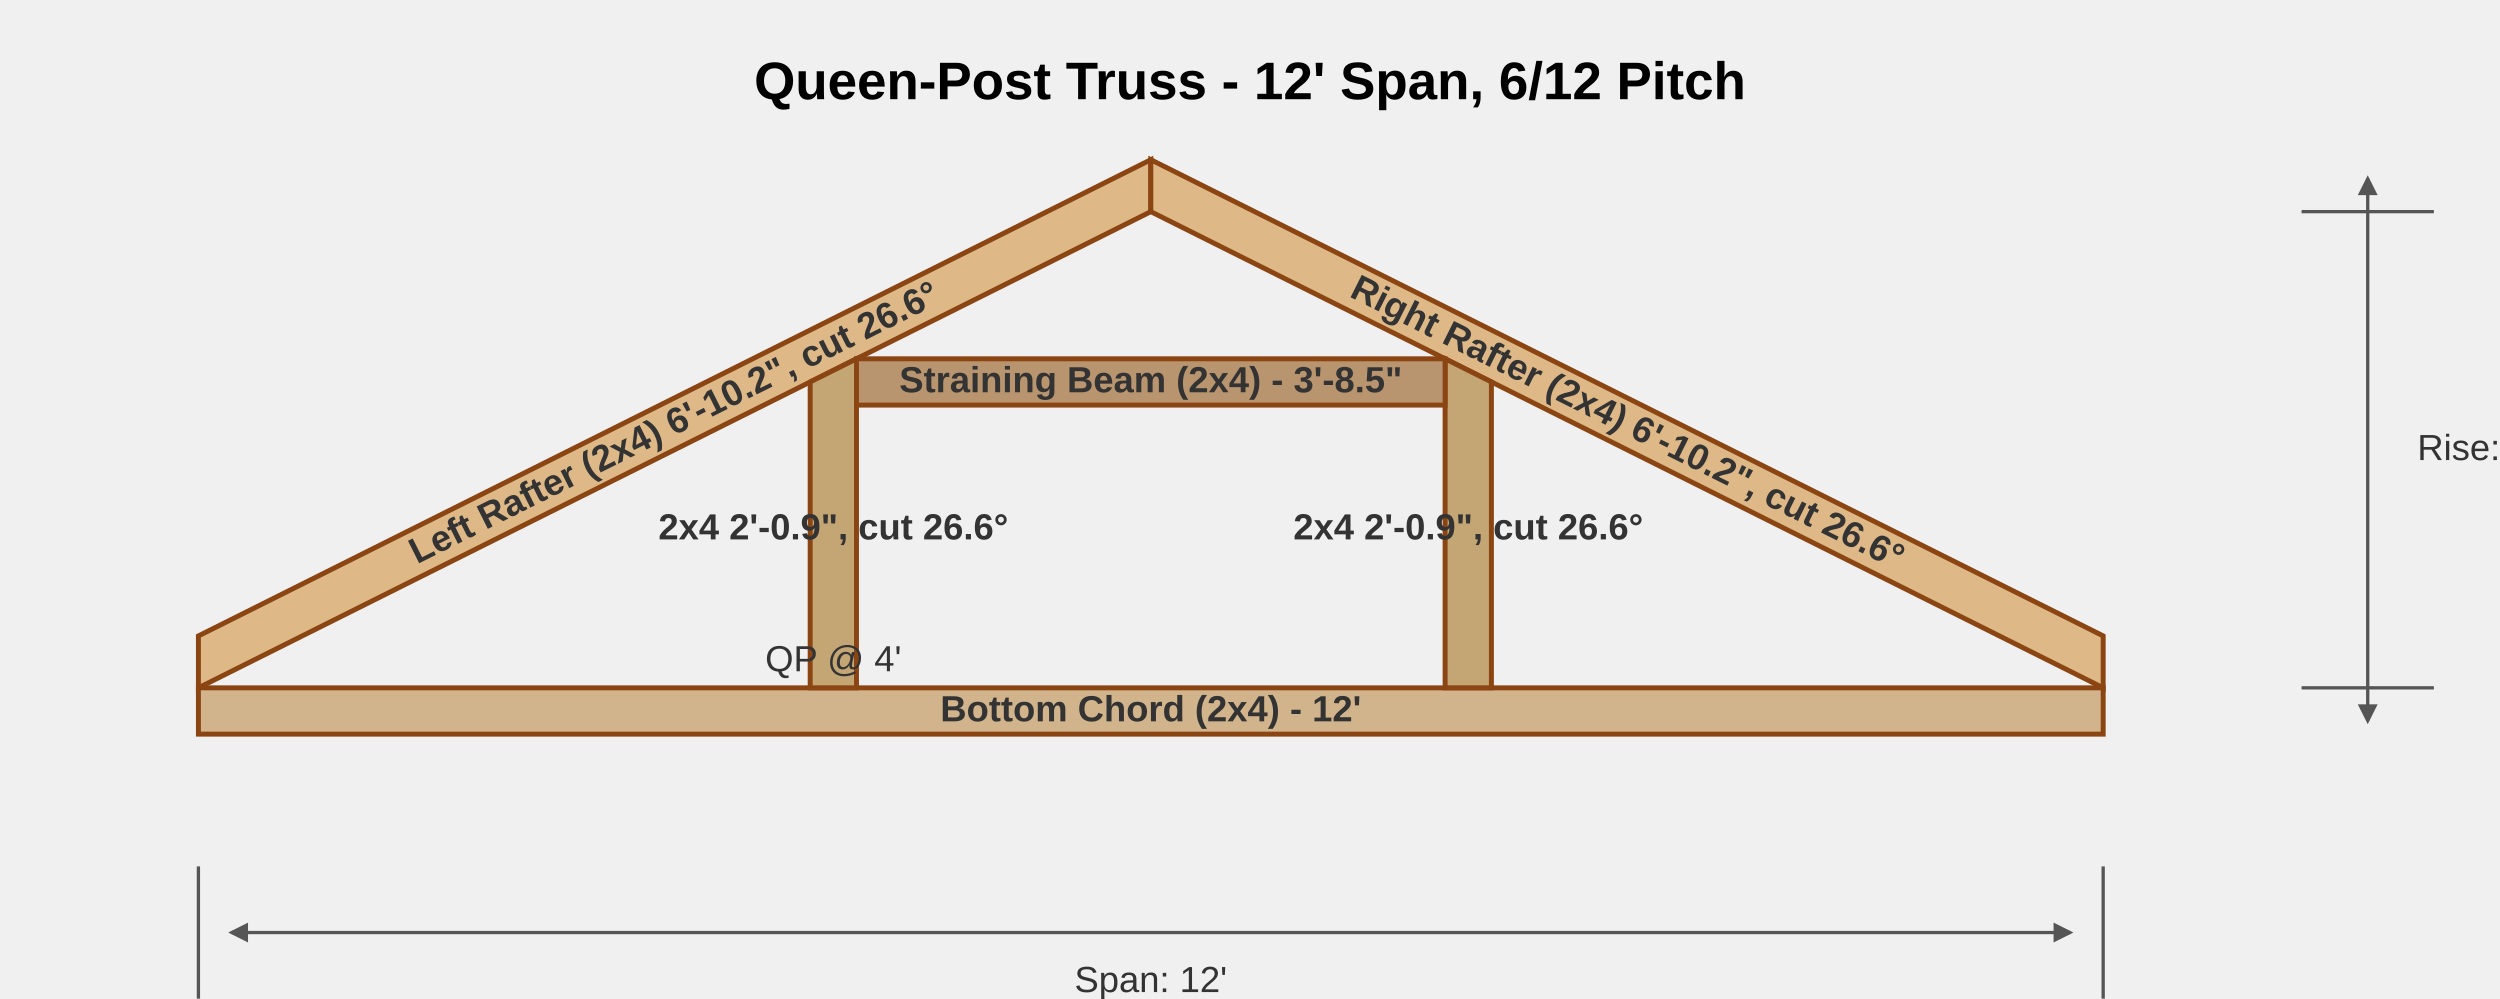
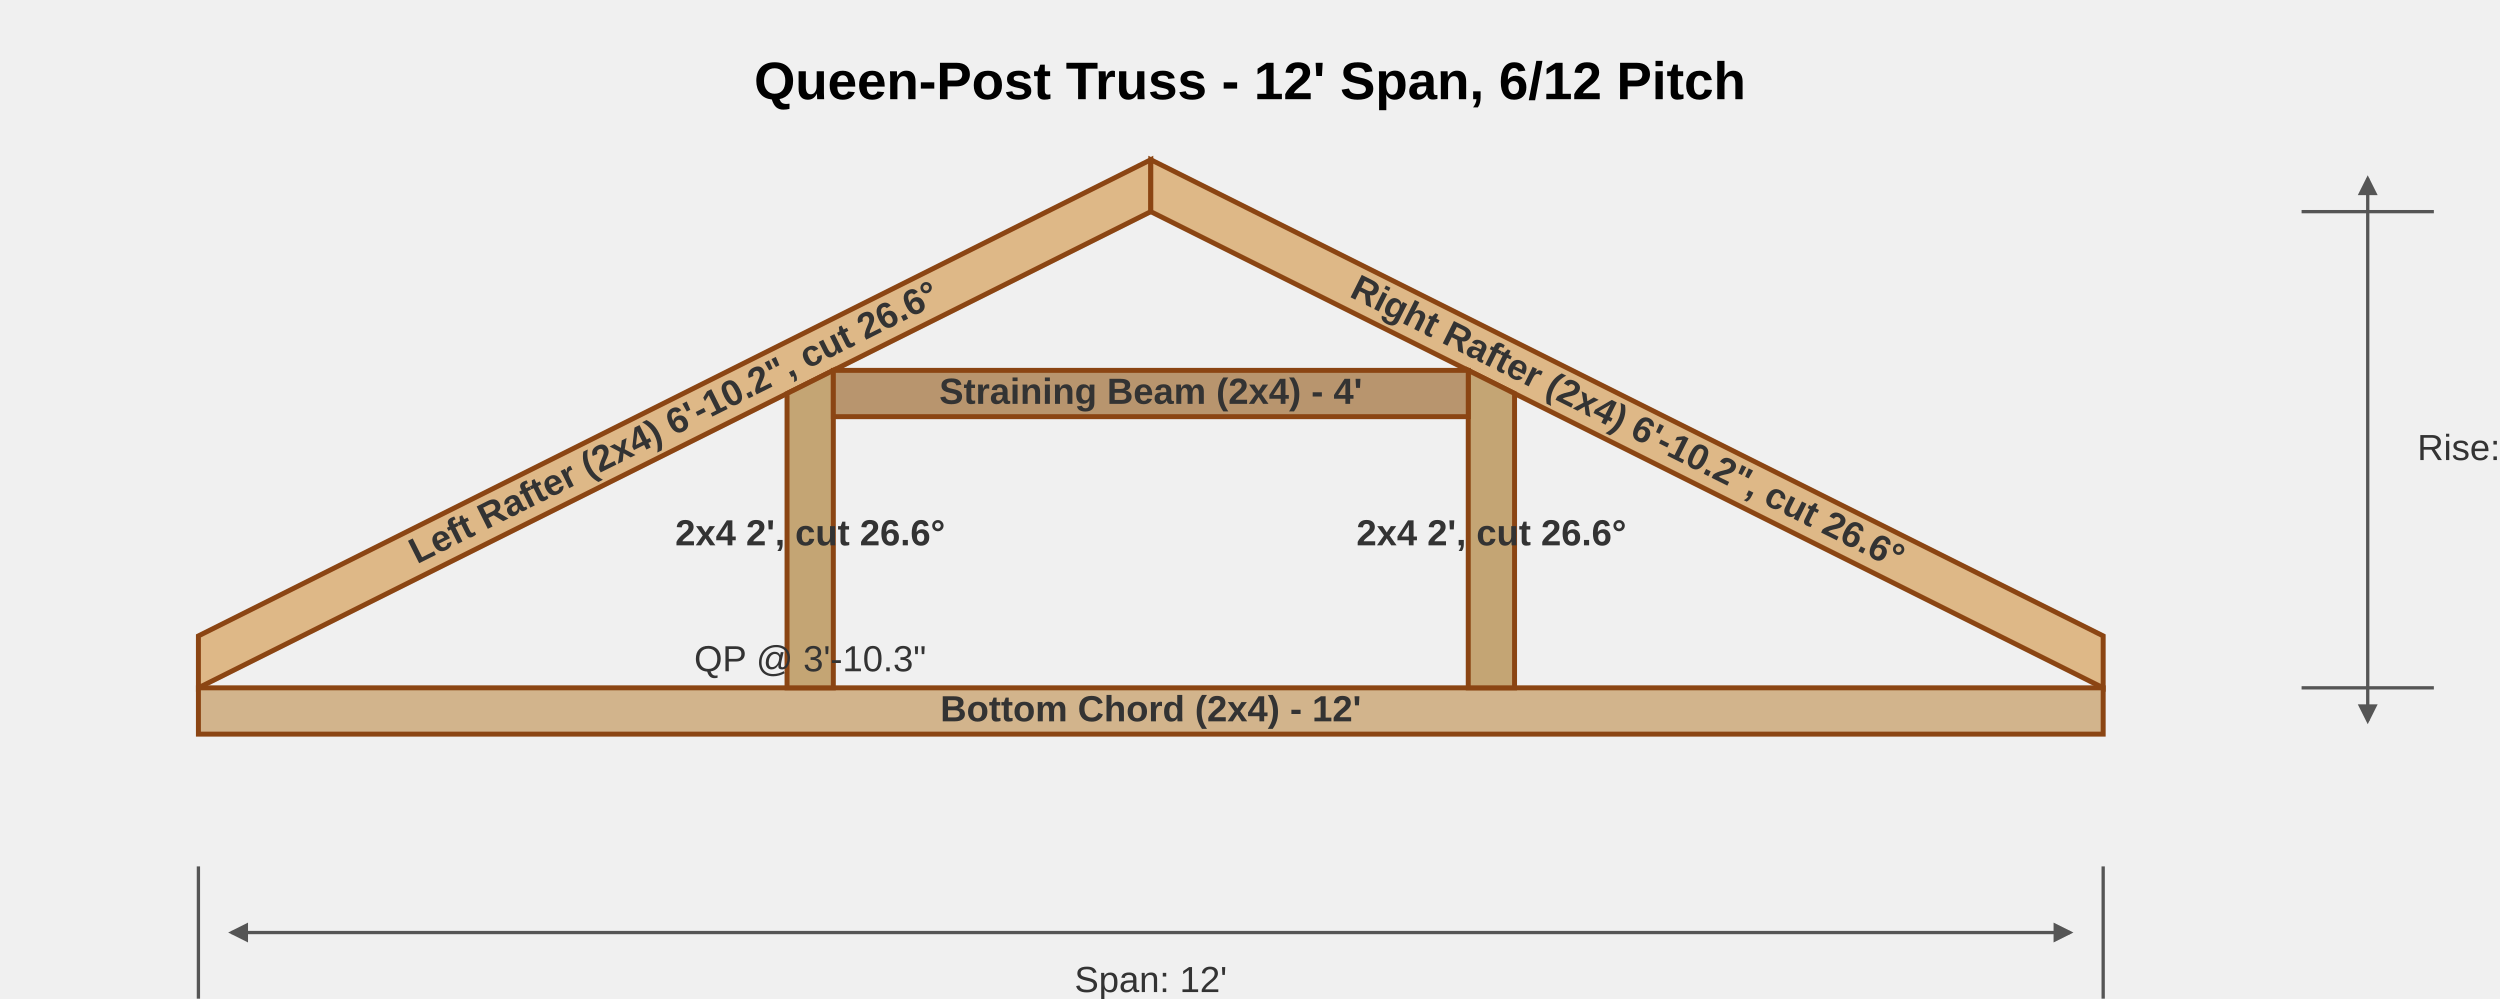
<svg xmlns="http://www.w3.org/2000/svg" width="756" height="302" viewBox="0 0 756 302">
  <style>
    .board { stroke: #8b4513; stroke-width: 1.5; }
    .board-rafter { fill: #deb887; }
    .board-chord { fill: #d2b48c; }
    .board-qp { fill: #c4a574; }
    .board-sb { fill: #b8956e; }
    .dim-line { stroke: #555; stroke-width: 1; marker-end: url(#arrow); marker-start: url(#arrow-start); }
    .dim-tick { stroke: #555; stroke-width: 1; }
    .dim-text { font-family: Arial, sans-serif; font-size: 11px; fill: #333; }
    .dim-text-bg { fill: white; }
    .label { font-family: Arial, sans-serif; font-size: 11px; font-weight: bold; fill: #333; }
    .title { font-family: Arial, sans-serif; font-size: 16px; font-weight: bold; fill: #000; }
  </style>
  <defs>
    <marker id="arrow" markerWidth="6" markerHeight="6" refX="5" refY="3" orient="auto">
      <path d="M0,0 L0,6 L6,3 z" fill="#555" />
    </marker>
    <marker id="arrow-start" markerWidth="6" markerHeight="6" refX="1" refY="3" orient="auto">
      <path d="M6,0 L6,6 L0,3 z" fill="#555" />
    </marker>
  </defs>
  <text x="378" y="30" class="title" text-anchor="middle">Queen-Post Truss - 12' Span, 6/12 Pitch</text>
  <polygon points="60.0,208.0 636.0,208.0 636.0,222.0 60.0,222.0" class="board board-chord" />
  <polygon points="60.0,192.3 348.0,48.3 348.0,64.0 60.0,208.0" class="board board-rafter" />
  <polygon points="348.0,48.3 636.0,192.3 636.0,208.0 348.0,64.0" class="board board-rafter" />
-   <polygon points="259.0,108.5 245.0,115.5 245.0,208.0 259.0,208.0" class="board board-qp" />
-   <polygon points="451.0,115.5 437.0,108.5 437.0,208.0 451.0,208.0" class="board board-qp" />
-   <polygon points="259.0,108.5 437.0,108.5 437.0,122.5 259.0,122.5" class="board board-sb" />
+   <polygon points="252.0,112.0 238.0,119.0 238.0,208.0 252.0,208.0" class="board board-qp" />
+   <polygon points="458.0,119.0 444.0,112.0 444.0,208.0 458.0,208.0" class="board board-qp" />
+   <polygon points="252.0,112.0 444.0,112.0 444.0,126.0 252.0,126.0" class="board board-sb" />
  <text x="348.0" y="215.0" class="label" text-anchor="middle" dominant-baseline="middle">Bottom Chord (2x4) - 12'</text>
  <text x="204.0" y="128.2" class="label" text-anchor="middle" dominant-baseline="middle" transform="rotate(-26.56505, 204.0, 128.2)">Left Rafter (2x4) 6'-10.2", cut 26.6°</text>
  <text x="492.0" y="128.2" class="label" text-anchor="middle" dominant-baseline="middle" transform="rotate(-333.4349, 492.0, 128.2)">Right Rafter (2x4) 6'-10.2", cut 26.6°</text>
-   <text x="252.0" y="160.0" class="label" text-anchor="middle" dominant-baseline="middle">2x4 2'-0.9", cut 26.6°</text>
-   <text x="444.0" y="160.0" class="label" text-anchor="middle" dominant-baseline="middle">2x4 2'-0.9", cut 26.6°</text>
-   <text x="348.0" y="115.5" class="label" text-anchor="middle" dominant-baseline="middle">Straining Beam (2x4) - 3'-8.5"</text>
+   <text x="245.0" y="161.8" class="label" text-anchor="middle" dominant-baseline="middle">2x4 2', cut 26.6°</text>
+   <text x="451.0" y="161.8" class="label" text-anchor="middle" dominant-baseline="middle">2x4 2', cut 26.6°</text>
+   <text x="348.0" y="119.0" class="label" text-anchor="middle" dominant-baseline="middle">Straining Beam (2x4) - 4'</text>
  <line x1="70" y1="282" x2="626" y2="282" class="dim-line" />
  <line x1="60" y1="302" x2="60" y2="262" class="dim-tick" />
  <line x1="636" y1="302" x2="636" y2="262" class="dim-tick" />
  <text x="348" y="300" class="dim-text" text-anchor="middle">Span: 12'</text>
  <line x1="716" y1="218" x2="716" y2="54" class="dim-line" />
  <line x1="696" y1="208" x2="736" y2="208" class="dim-tick" />
  <line x1="696" y1="64" x2="736" y2="64" class="dim-tick" />
  <text x="731" y="136" class="dim-text" dominant-baseline="middle">Rise: 3'</text>
-   <text x="252" y="203" class="dim-text" text-anchor="middle">QP @ 4'</text>
+   <text x="245" y="203" class="dim-text" text-anchor="middle">QP @ 3'-10.3"</text>
</svg>
